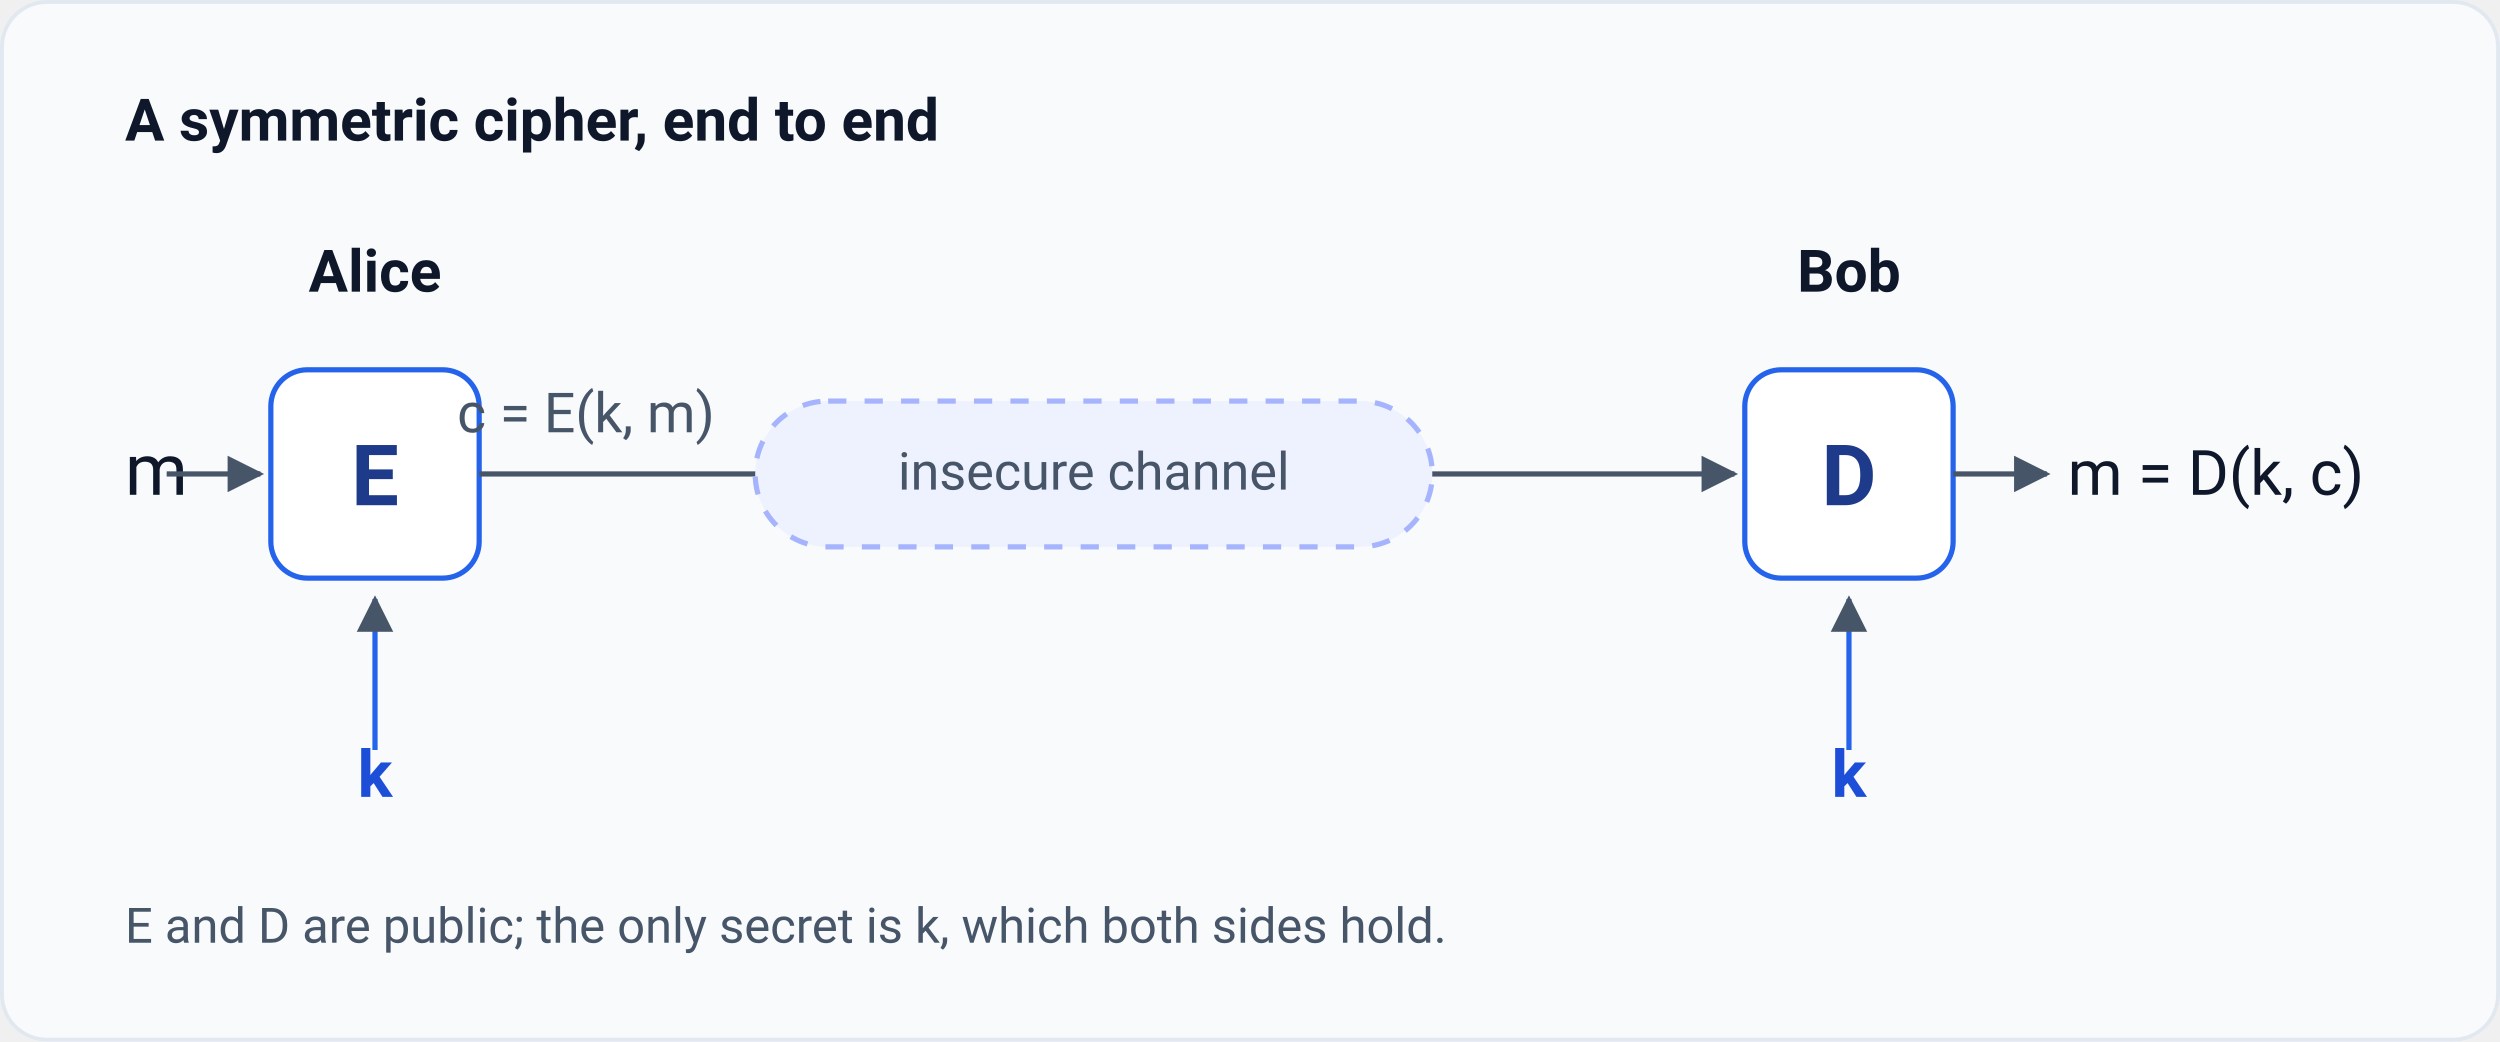
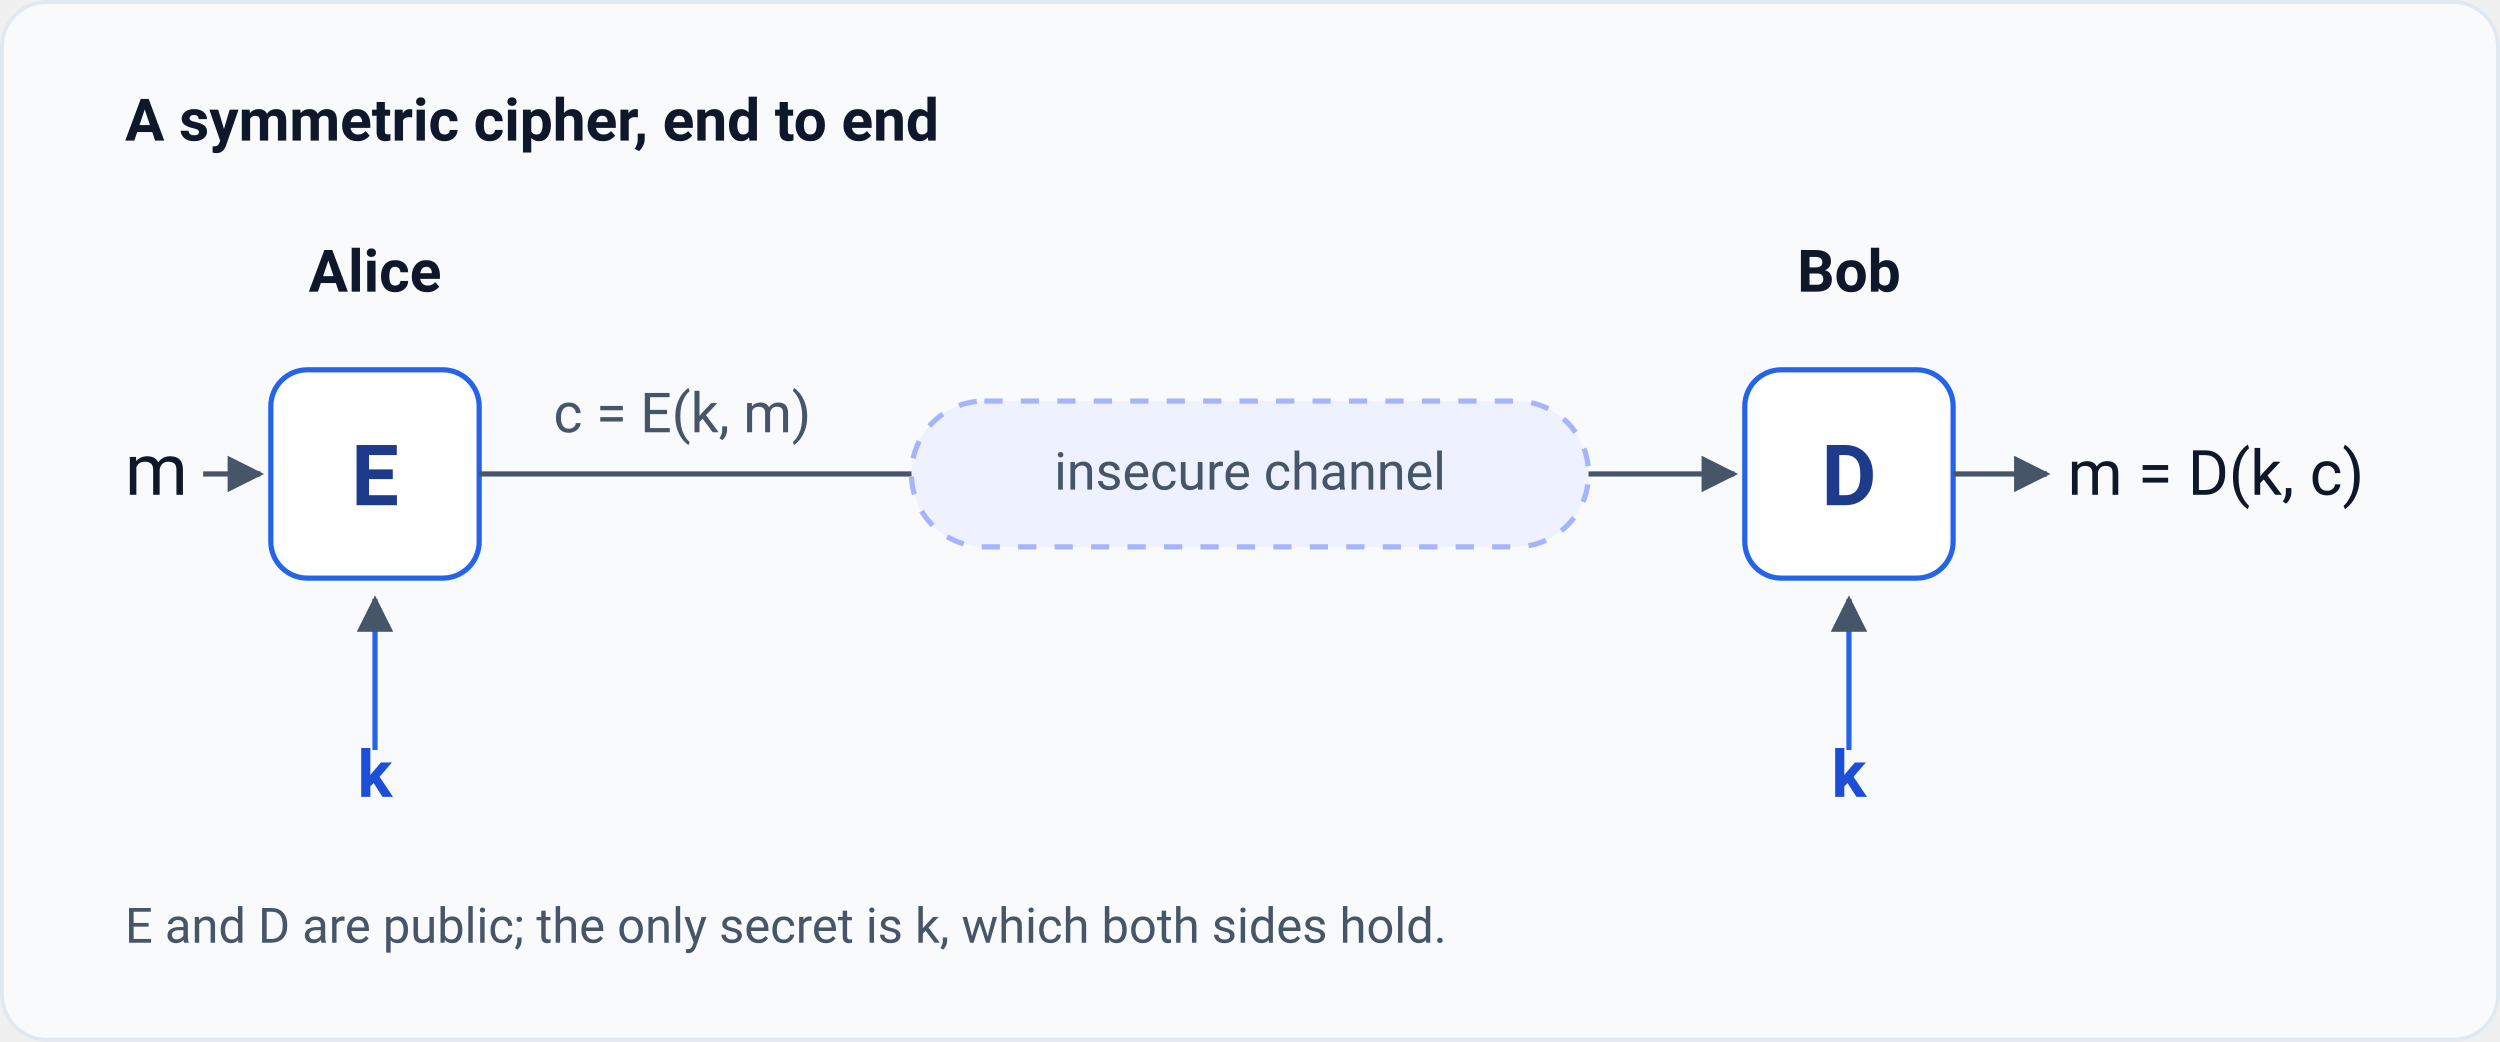
<svg xmlns="http://www.w3.org/2000/svg" viewBox="0 0 960 400" width="960" height="400" font-family="'Segoe UI', 'Segoe UI Symbol', Roboto, 'Helvetica Neue', Arial, 'DejaVu Sans', sans-serif" role="img" aria-labelledby="t d">
  <defs>
    <marker id="arrow" viewBox="0 0 10 10" refX="9" refY="5" markerWidth="7" markerHeight="7" orient="auto-start-reverse">
      <path d="M0,0 L10,5 L0,10 z" fill="#475569" />
    </marker>
  </defs>
  <rect width="960" height="400" rx="18" fill="#f8fafc" />
  <rect x="0.75" y="0.75" width="958.5" height="398.5" rx="17.25" fill="none" stroke="#e2e8f0" stroke-width="1.5" />
  <text x="48" y="54" font-size="22.5" font-weight="700" fill="#0f172a">A symmetric cipher, end to end</text>
  <text x="144" y="112" font-size="22.5" font-weight="700" fill="#0f172a" text-anchor="middle">Alice</text>
  <text x="710" y="112" font-size="22.5" font-weight="700" fill="#0f172a" text-anchor="middle">Bob</text>
  <text x="48" y="190" font-size="27.5" fill="#0f172a">m</text>
-   <line x1="64" y1="182" x2="100" y2="182" stroke="#475569" stroke-width="2" marker-end="url(#arrow)" />
+   <line x1="78" y1="182" x2="100" y2="182" stroke="#475569" stroke-width="2" marker-end="url(#arrow)" />
  <rect x="104" y="142" width="80" height="80" rx="14" fill="#ffffff" stroke="#2563eb" stroke-width="2" />
  <text x="144" y="194" font-size="32.5" font-weight="700" fill="#1e3a8a" text-anchor="middle">E</text>
  <text x="144" y="306" font-size="25" font-weight="700" fill="#1d4ed8" text-anchor="middle">k</text>
  <line x1="144" y1="288" x2="144" y2="230" stroke="#2563eb" stroke-width="2" marker-end="url(#arrow)" />
  <line x1="184" y1="182" x2="666" y2="182" stroke="#475569" stroke-width="2" marker-end="url(#arrow)" />
-   <text x="225" y="166" font-size="21.25" fill="#475569" text-anchor="middle">c = E(k, m)</text>
-   <rect x="290" y="154" width="260" height="56" rx="28" fill="#eef2ff" stroke="#a5b4fc" stroke-width="2" stroke-dasharray="7 7" />
-   <text x="420" y="188" font-size="20" fill="#475569" text-anchor="middle">insecure channel</text>
+   <text x="262" y="166" font-size="21.25" fill="#475569" text-anchor="middle">c = E(k, m)</text>
+   <rect x="350" y="154" width="260" height="56" rx="28" fill="#eef2ff" stroke="#a5b4fc" stroke-width="2" stroke-dasharray="7 7" />
+   <text x="480" y="188" font-size="20" fill="#475569" text-anchor="middle">insecure channel</text>
  <rect x="670" y="142" width="80" height="80" rx="14" fill="#ffffff" stroke="#2563eb" stroke-width="2" />
  <text x="710" y="194" font-size="32.5" font-weight="700" fill="#1e3a8a" text-anchor="middle">D</text>
  <text x="710" y="306" font-size="25" font-weight="700" fill="#1d4ed8" text-anchor="middle">k</text>
  <line x1="710" y1="288" x2="710" y2="230" stroke="#2563eb" stroke-width="2" marker-end="url(#arrow)" />
  <line x1="750" y1="182" x2="786" y2="182" stroke="#475569" stroke-width="2" marker-end="url(#arrow)" />
  <text x="794" y="190" font-size="24" fill="#0f172a">m = D(k, c)</text>
  <text x="48" y="362" font-size="18.75" fill="#475569">E and D are public; the only secret is k, which both sides hold.</text>
</svg>
